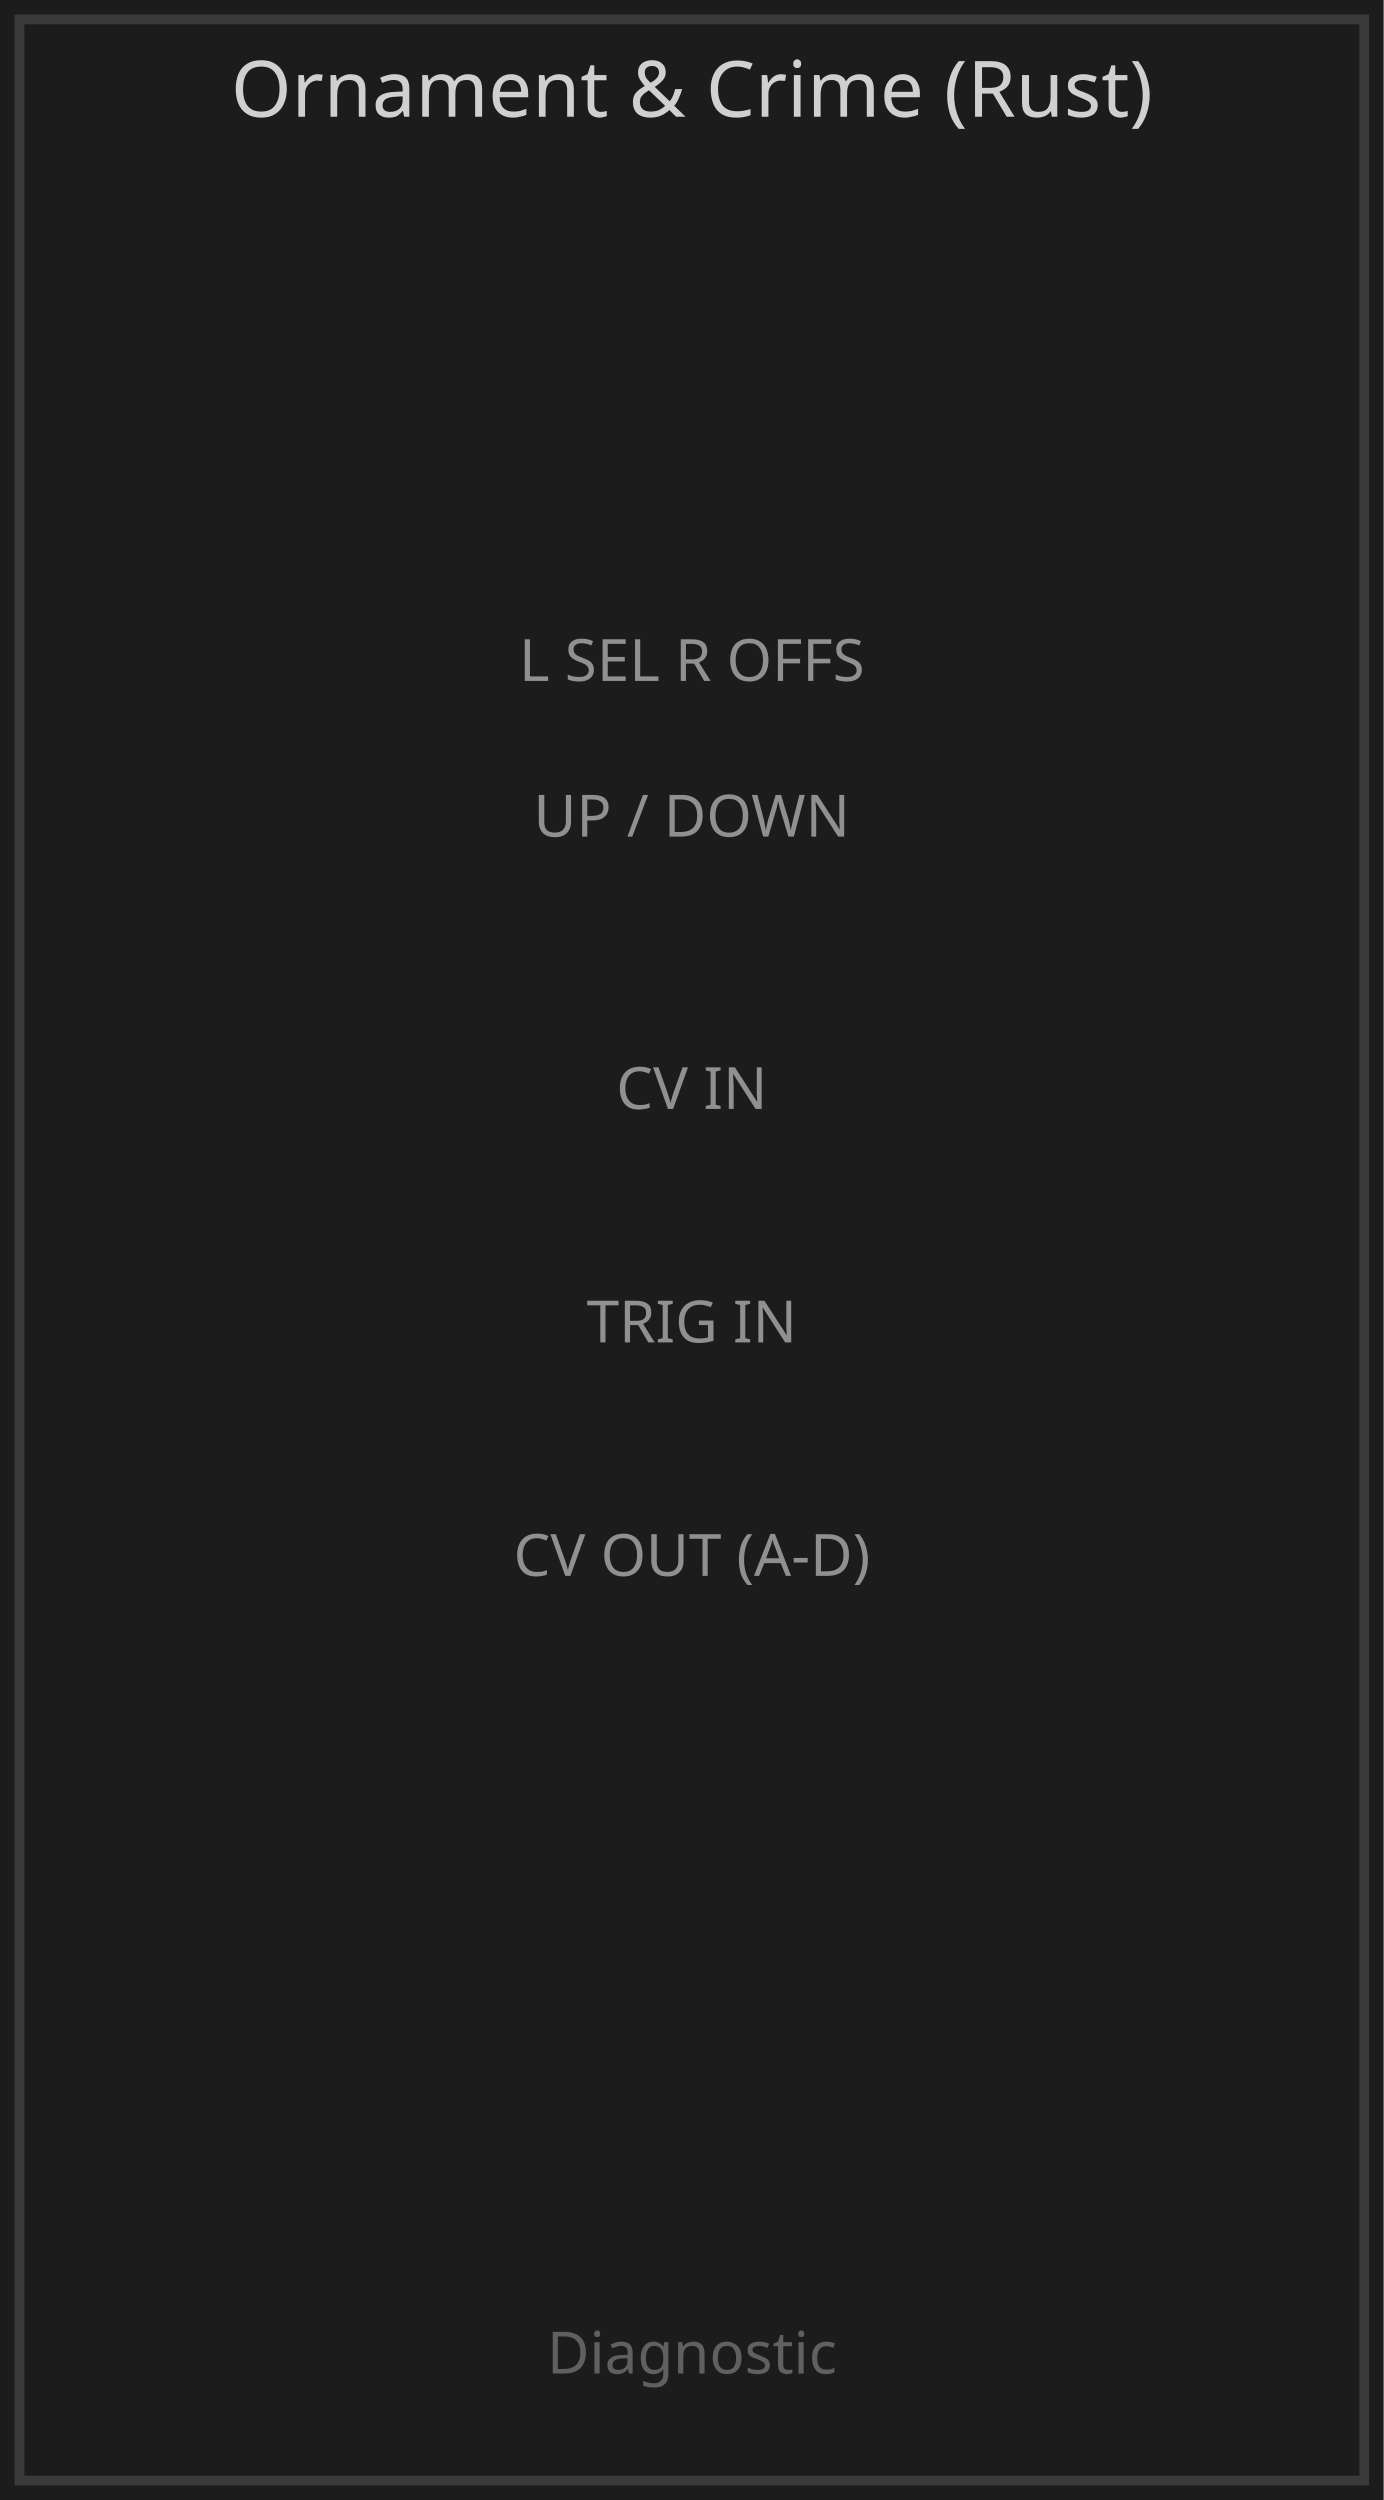
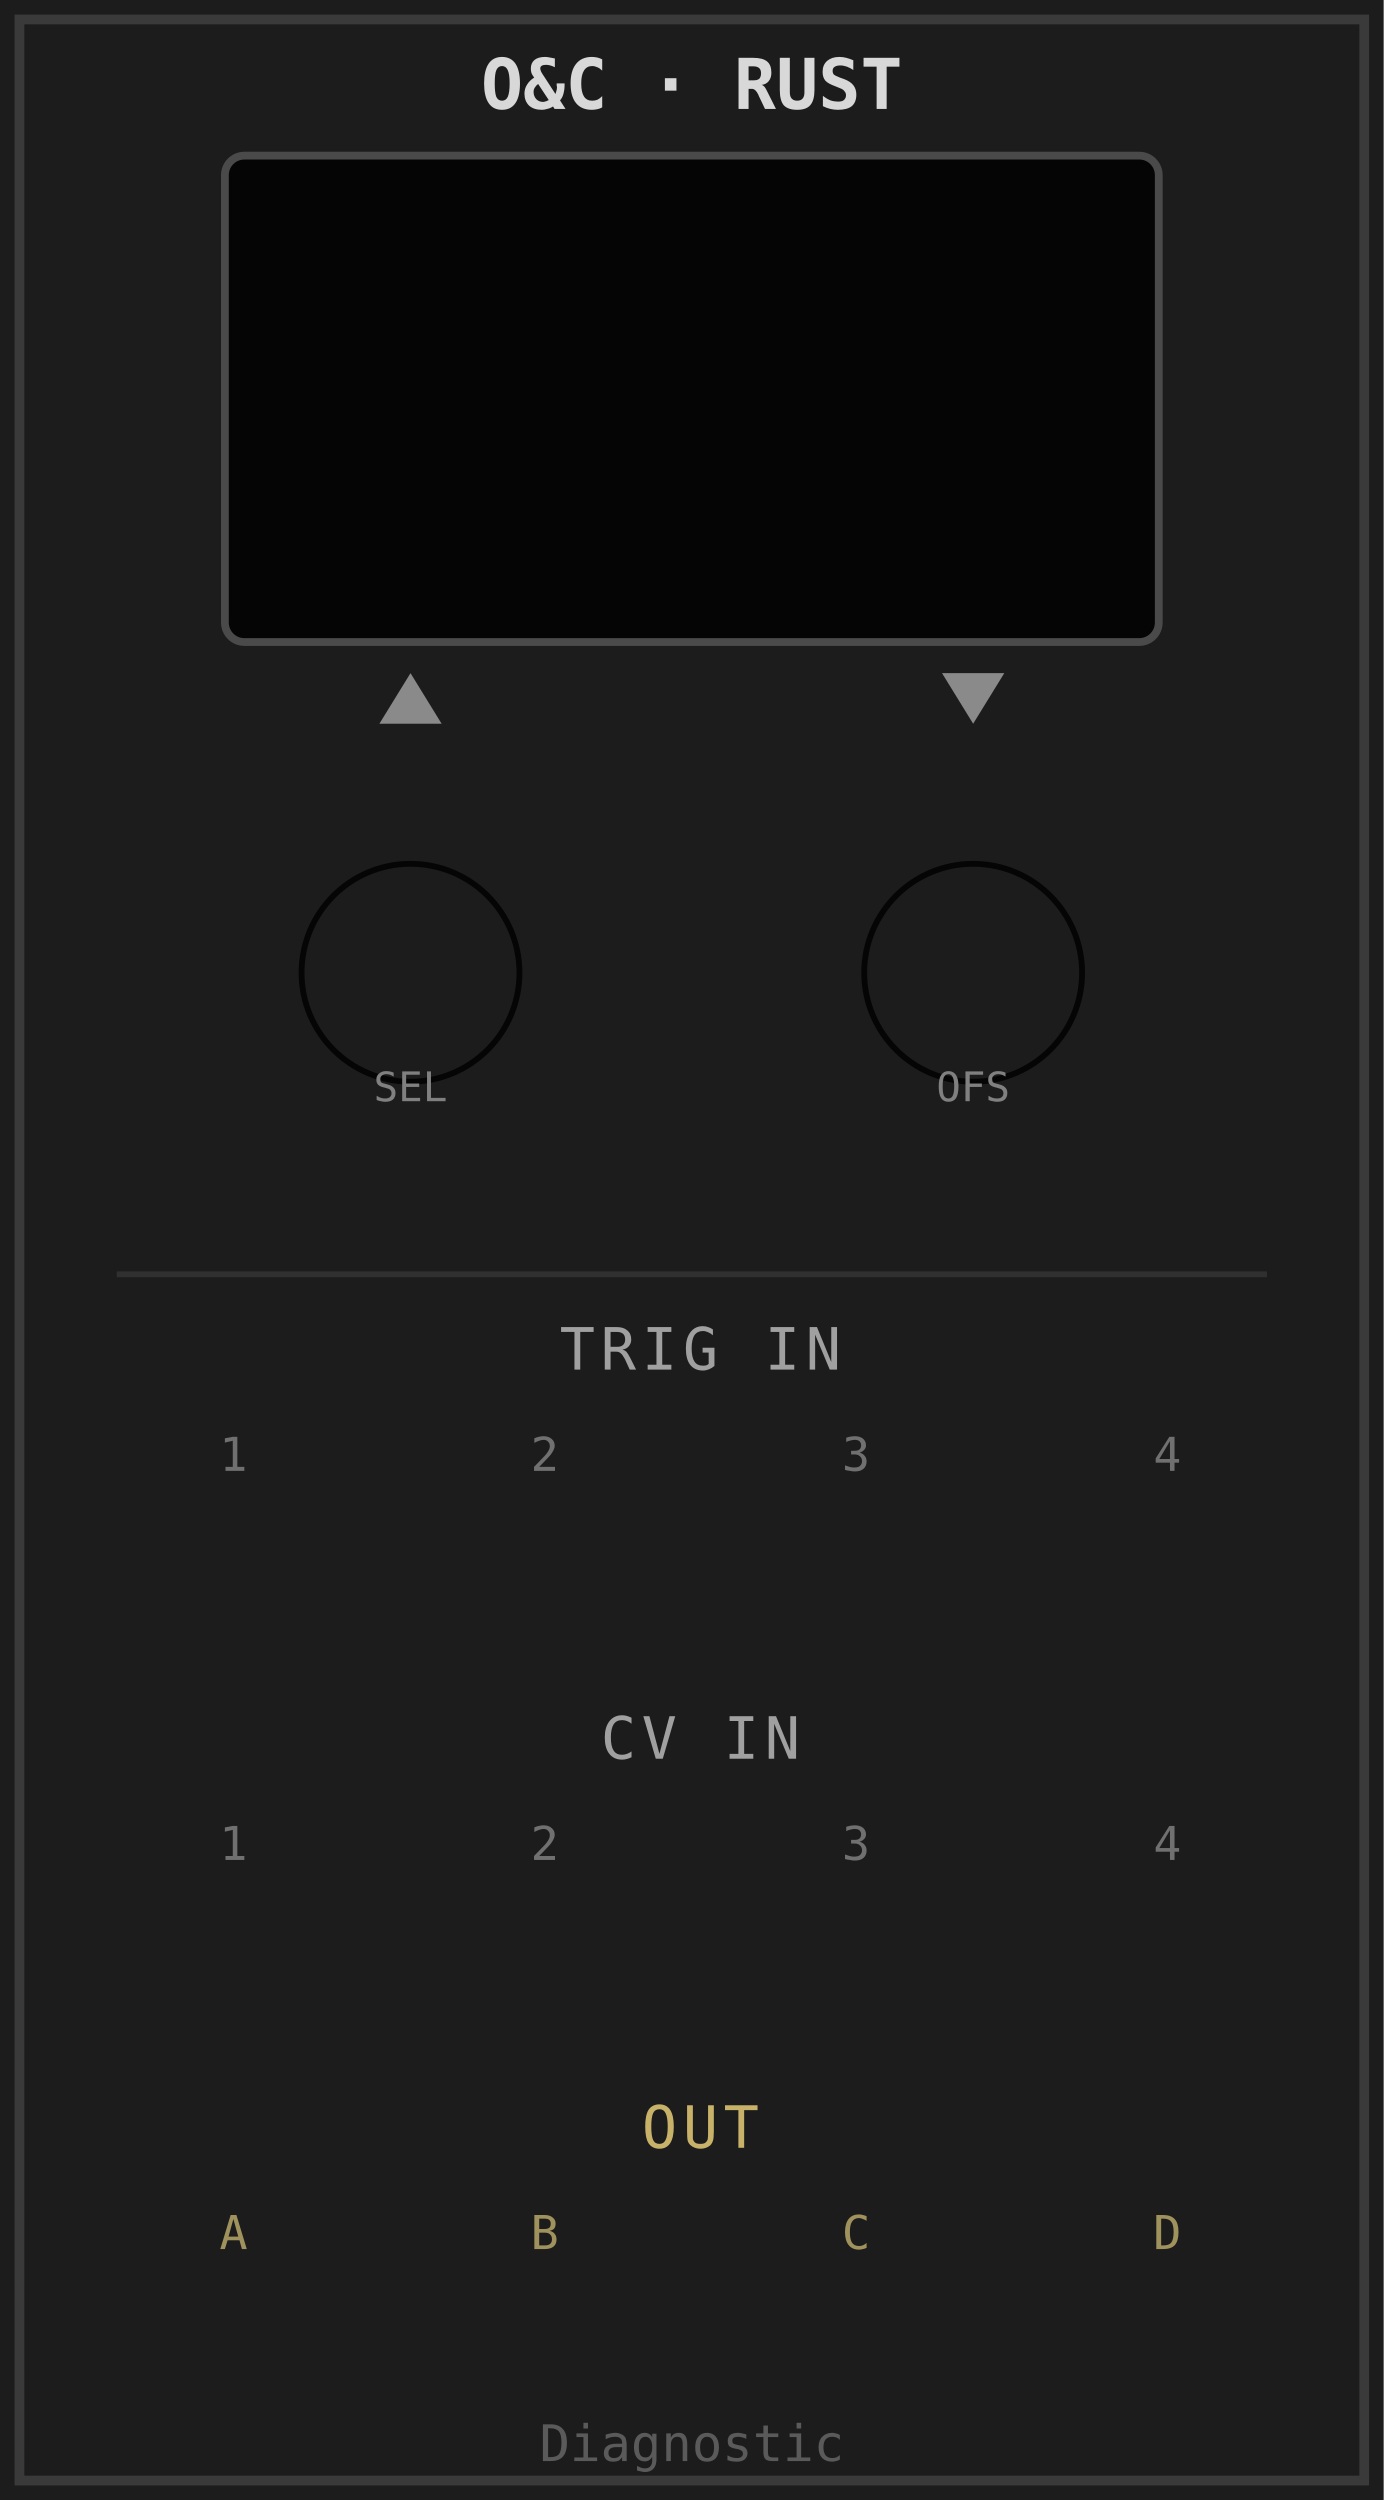
- <svg xmlns="http://www.w3.org/2000/svg" width="71.12mm" height="128.5mm" viewBox="0 0 71.12 128.5">
+ <svg xmlns="http://www.w3.org/2000/svg" width="71.12mm" height="128.5mm" viewBox="0 0 71.12 128.5" font-family="'DejaVu Sans Mono', monospace">
  <rect x="0" y="0" width="71.12" height="128.5" fill="#1c1c1c" />
  <rect x="1" y="1" width="69.12" height="126.5" fill="none" stroke="#3a3a3a" stroke-width="0.5" />
-   <text x="35.56" y="6" font-family="sans-serif" font-size="4" fill="#d0d0d0" text-anchor="middle">
-     Ornament &amp; Crime (Rust)
-   </text>
-   <text x="35.56" y="35" font-family="sans-serif" font-size="3" fill="#909090" text-anchor="middle">
-     L SEL          R OFFS
-   </text>
-   <text x="35.56" y="43" font-family="sans-serif" font-size="3" fill="#909090" text-anchor="middle">
-     UP / DOWN
-   </text>
-   <text x="35.56" y="57" font-family="sans-serif" font-size="3" fill="#909090" text-anchor="middle">
-     CV IN
-   </text>
-   <text x="35.56" y="69" font-family="sans-serif" font-size="3" fill="#909090" text-anchor="middle">
-     TRIG IN
-   </text>
-   <text x="35.56" y="81" font-family="sans-serif" font-size="3" fill="#909090" text-anchor="middle">
-     CV OUT (A-D)
-   </text>
-   <text x="35.56" y="122" font-family="sans-serif" font-size="3" fill="#606060" text-anchor="middle">
-     Diagnostic
-   </text>
+   <text x="35.56" y="5.6" font-size="3.6" fill="#d8d8d8" text-anchor="middle" font-weight="bold">O&amp;C · RUST</text>
+   <text x="35.56" y="126.5" font-size="2.6" fill="#5a5a5a" text-anchor="middle">Diagnostic</text>
+   <rect x="11.56" y="8" width="48" height="25" rx="1" fill="#050505" stroke="#4a4a4a" stroke-width="0.4" />
+   <path d="M 21.10 34.6 L 22.7 37.2 L 19.5 37.2 Z" fill="#8a8a8a" />
+   <path d="M 50.02 37.2 L 51.62 34.6 L 48.42 34.6 Z" fill="#8a8a8a" />
+   <circle cx="21.10" cy="50" r="5.6" fill="none" stroke="#050505" stroke-width="0.3" />
+   <circle cx="50.02" cy="50" r="5.6" fill="none" stroke="#050505" stroke-width="0.3" />
+   <text x="21.10" y="56.6" font-size="2.1" fill="#808080" text-anchor="middle">SEL</text>
+   <text x="50.02" y="56.6" font-size="2.1" fill="#808080" text-anchor="middle">OFS</text>
+   <line x1="6" y1="65.5" x2="65.12" y2="65.5" stroke="#303030" stroke-width="0.3" />
+   <text x="36" y="70.4" font-size="3" fill="#a0a0a0" text-anchor="middle" letter-spacing="0.3">TRIG IN</text>
+   <text x="12" y="75.6" font-size="2.4" fill="#707070" text-anchor="middle">1</text>
+   <text x="28" y="75.6" font-size="2.4" fill="#707070" text-anchor="middle">2</text>
+   <text x="44" y="75.6" font-size="2.4" fill="#707070" text-anchor="middle">3</text>
+   <text x="60" y="75.6" font-size="2.4" fill="#707070" text-anchor="middle">4</text>
+   <text x="36" y="90.4" font-size="3" fill="#a0a0a0" text-anchor="middle" letter-spacing="0.3">CV IN</text>
+   <text x="12" y="95.6" font-size="2.4" fill="#707070" text-anchor="middle">1</text>
+   <text x="28" y="95.6" font-size="2.4" fill="#707070" text-anchor="middle">2</text>
+   <text x="44" y="95.6" font-size="2.4" fill="#707070" text-anchor="middle">3</text>
+   <text x="60" y="95.6" font-size="2.4" fill="#707070" text-anchor="middle">4</text>
+   <text x="36" y="110.4" font-size="3" fill="#c8b26a" text-anchor="middle" letter-spacing="0.3">OUT</text>
+   <text x="12" y="115.6" font-size="2.4" fill="#a0925c" text-anchor="middle">A</text>
+   <text x="28" y="115.6" font-size="2.4" fill="#a0925c" text-anchor="middle">B</text>
+   <text x="44" y="115.6" font-size="2.4" fill="#a0925c" text-anchor="middle">C</text>
+   <text x="60" y="115.6" font-size="2.4" fill="#a0925c" text-anchor="middle">D</text>
</svg>
